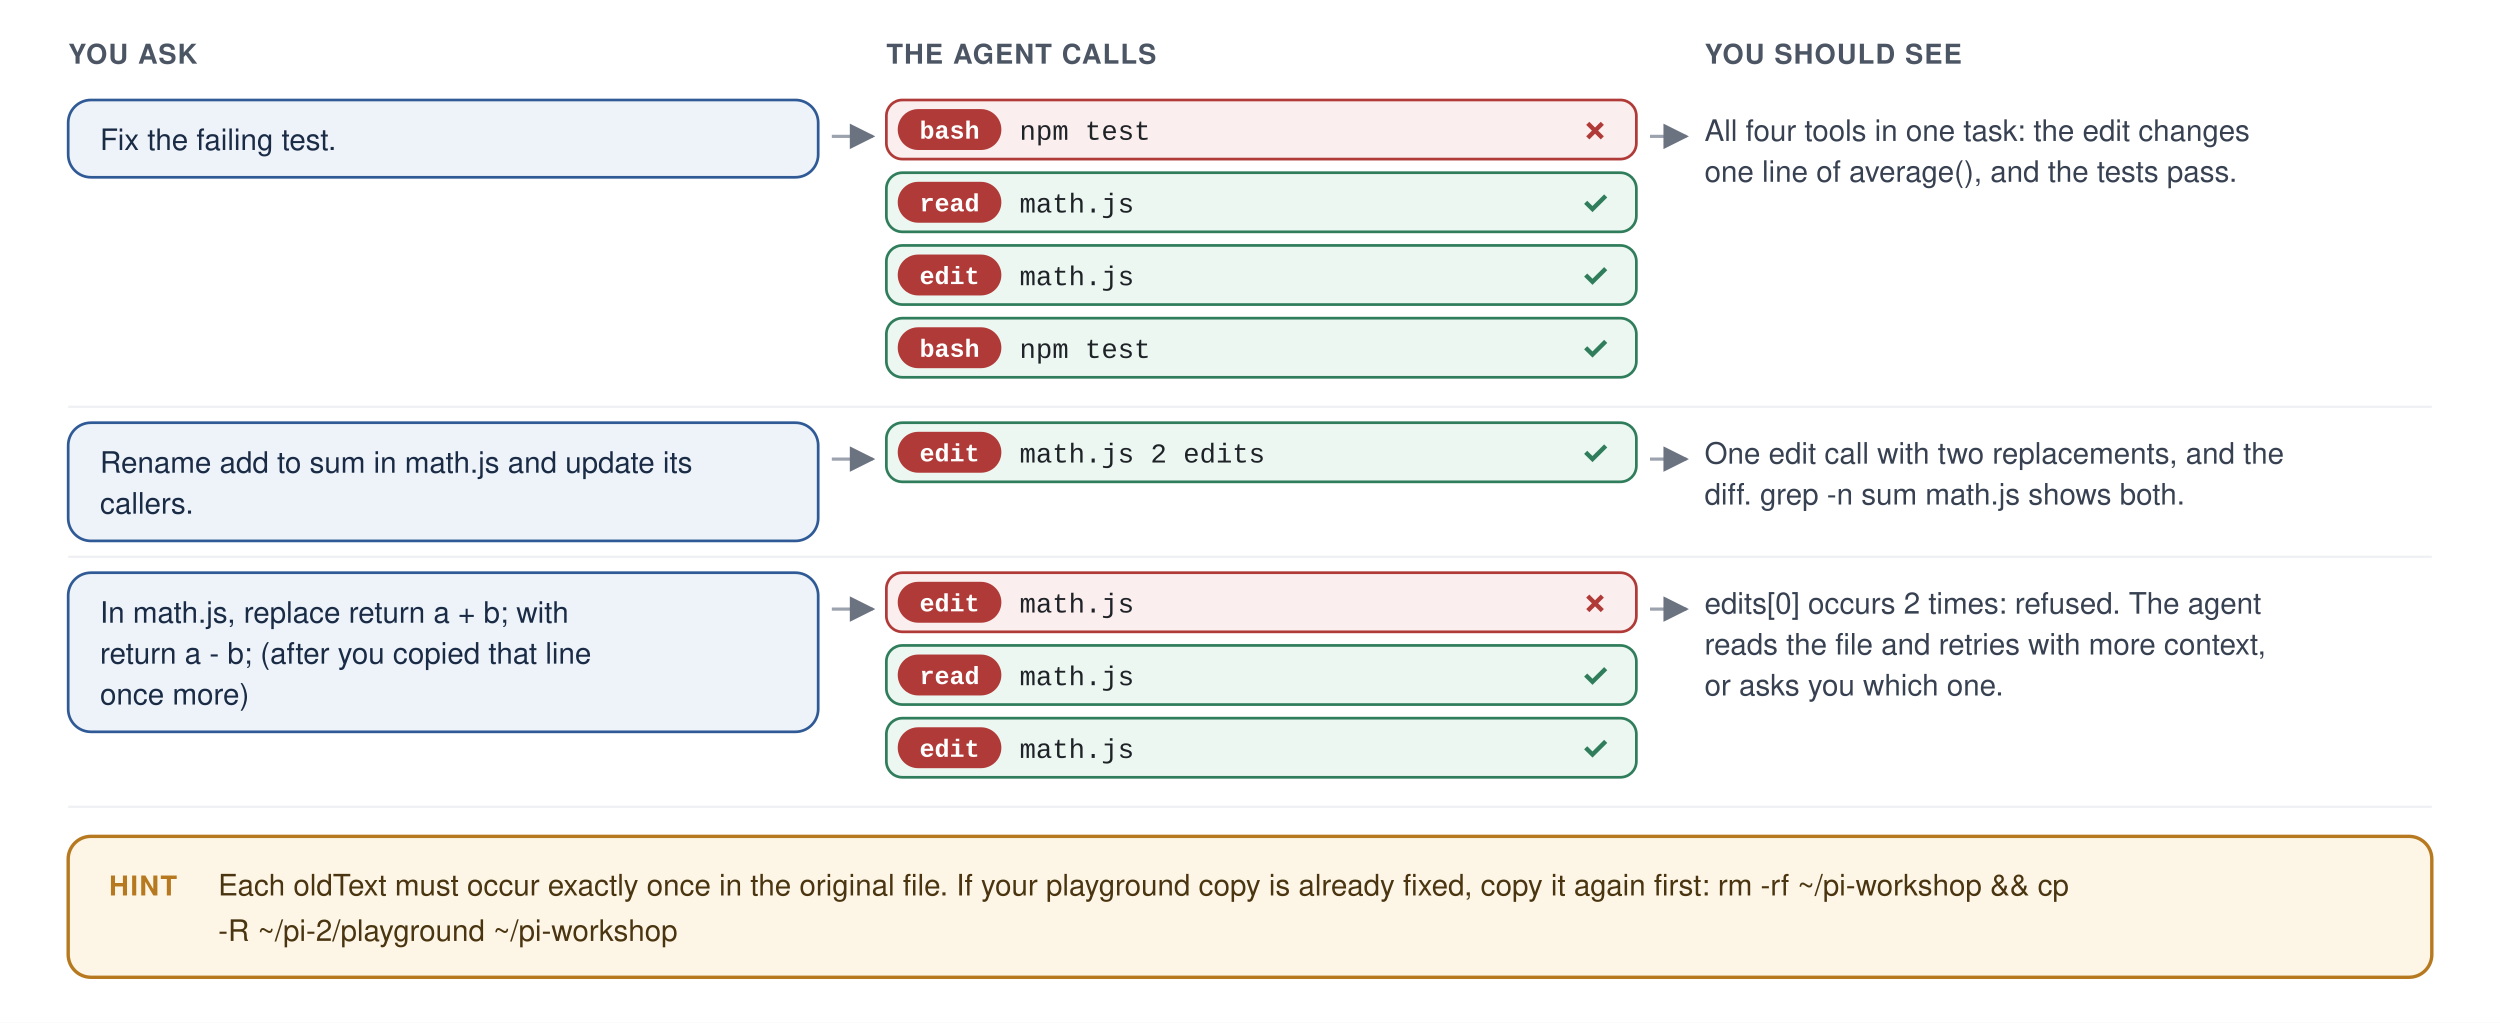
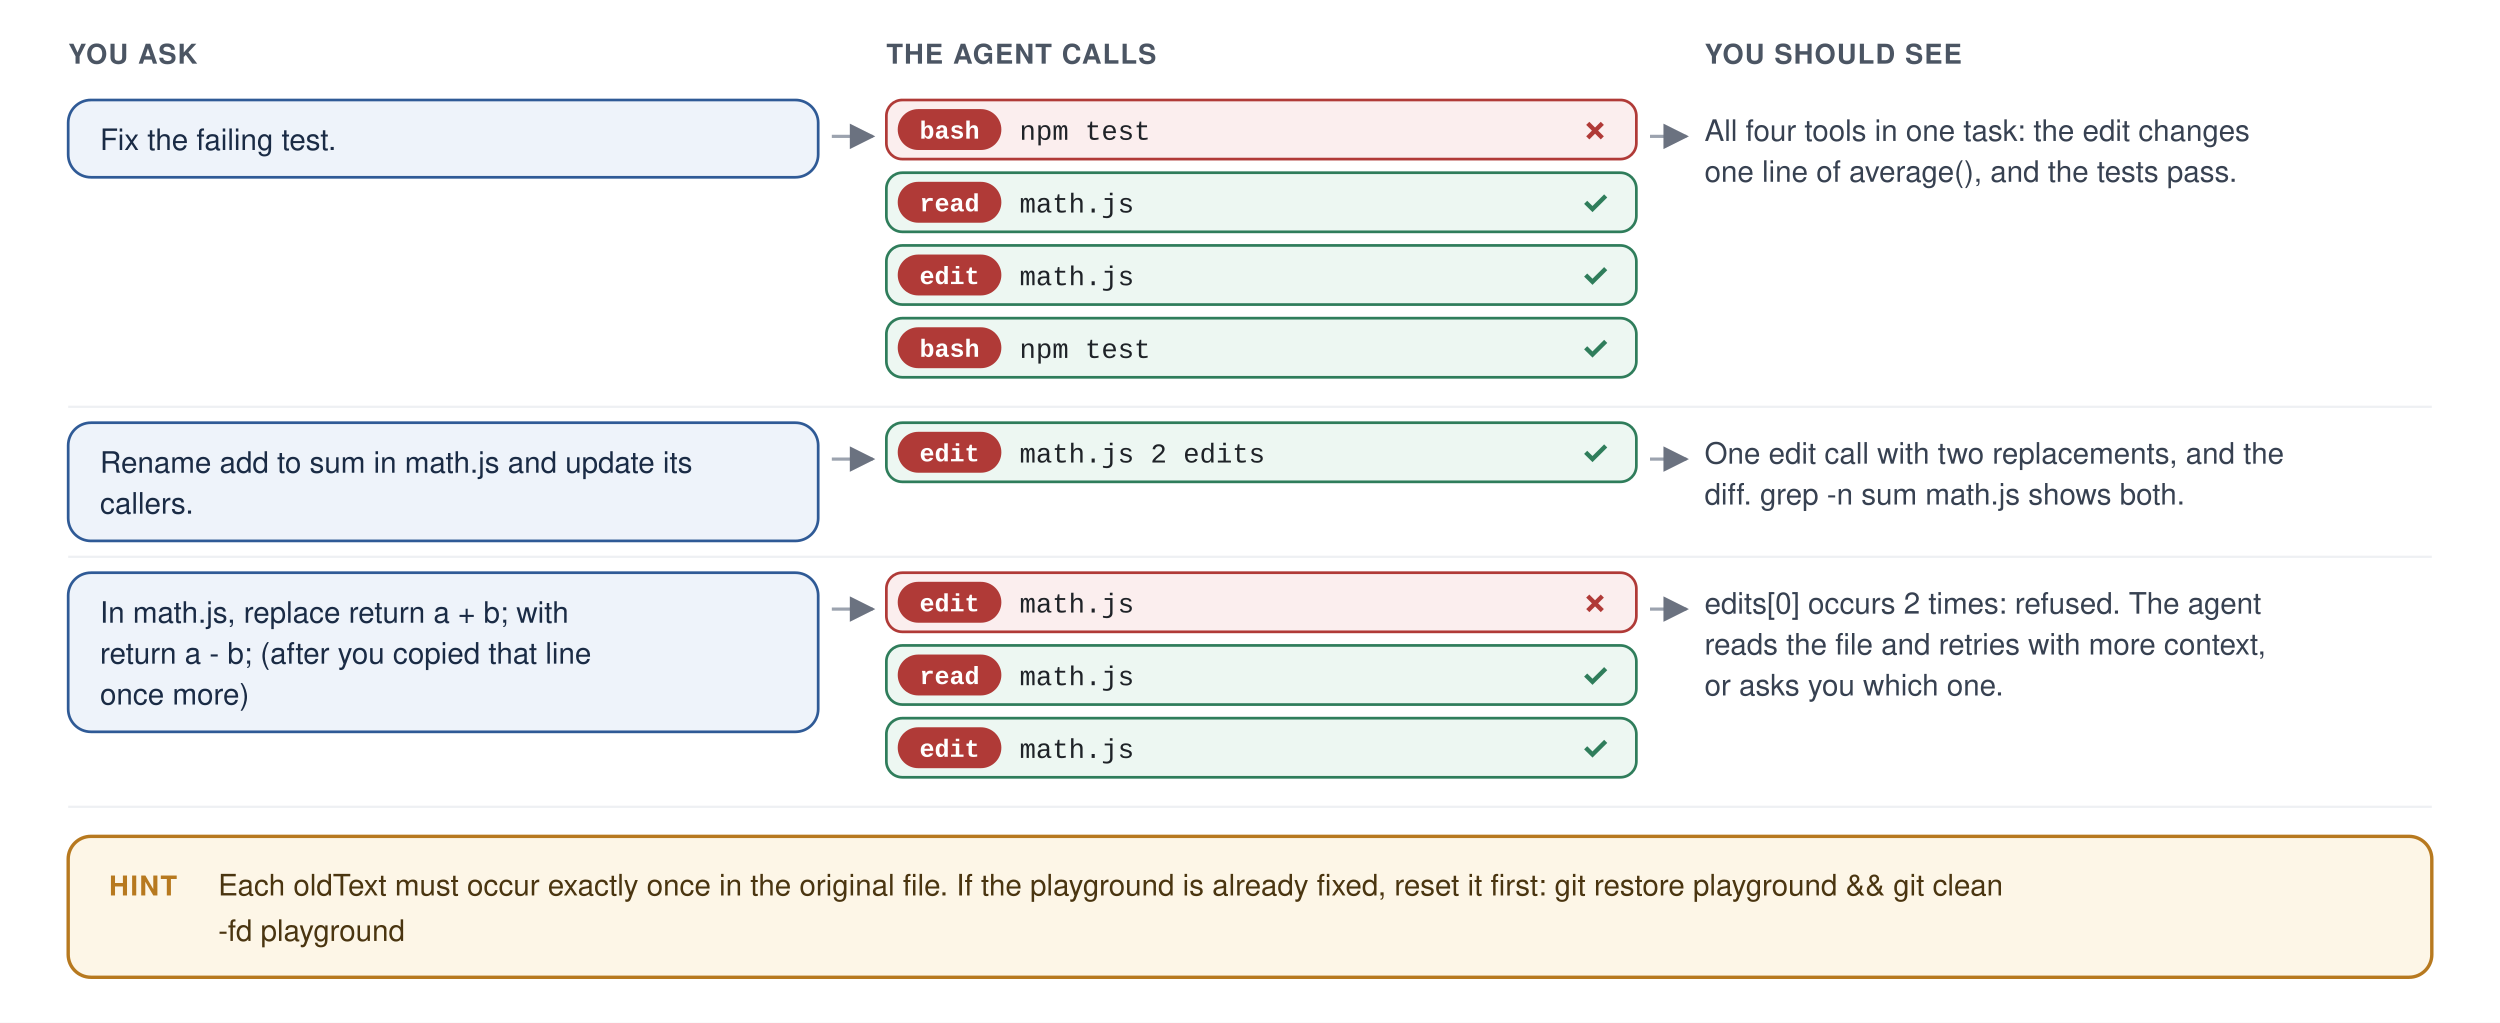
<svg xmlns="http://www.w3.org/2000/svg" width="1100" height="450" viewBox="0 0 1100 450" font-family="-apple-system, 'Segoe UI', Helvetica, Arial, sans-serif" font-size="14">
  <defs>
    <marker id="arrow" viewBox="0 0 10 10" refX="9" refY="5" markerWidth="8" markerHeight="8" orient="auto-start-reverse">
      <path d="M 0 0 L 10 5 L 0 10 z" fill="#6b7280" />
    </marker>
  </defs>
  <rect width="100%" height="100%" fill="#ffffff" />
  <text x="30" y="28" fill="#4b5563" font-size="12" font-weight="700" letter-spacing="0.5">YOU ASK</text>
  <text x="390" y="28" fill="#4b5563" font-size="12" font-weight="700" letter-spacing="0.5">THE AGENT CALLS</text>
  <text x="750" y="28" fill="#4b5563" font-size="12" font-weight="700" letter-spacing="0.5">YOU SHOULD SEE</text>
  <rect x="30" y="44" width="330" height="34" rx="10" fill="#eef3fa" stroke="#2f5a96" stroke-width="1.2" />
  <text x="44" y="66" fill="#1a2b45" font-size="13" font-weight="400" text-anchor="start">Fix the failing test.</text>
  <rect x="390" y="44" width="330" height="26" rx="7" fill="#fbeeee" stroke="#b03a37" stroke-width="1.2" />
  <rect x="395" y="48" width="45.6" height="18" rx="9" fill="#b03a37" />
  <text x="417.8" y="61" fill="#fff" font-size="11" font-weight="700" text-anchor="middle" font-family="ui-monospace, SFMono-Regular, Menlo, Consolas, 'Liberation Mono', monospace">bash</text>
  <text x="448.6" y="61.5" fill="#1f2328" font-size="12" font-family="ui-monospace, SFMono-Regular, Menlo, Consolas, 'Liberation Mono', monospace">npm test</text>
  <text x="708" y="62" fill="#b03a37" font-size="14" font-weight="700" text-anchor="end">✗</text>
  <rect x="390" y="76" width="330" height="26" rx="7" fill="#edf7f2" stroke="#2f7d5b" stroke-width="1.2" />
  <rect x="395" y="80" width="45.6" height="18" rx="9" fill="#b03a37" />
  <text x="417.8" y="93" fill="#fff" font-size="11" font-weight="700" text-anchor="middle" font-family="ui-monospace, SFMono-Regular, Menlo, Consolas, 'Liberation Mono', monospace">read</text>
  <text x="448.6" y="93.5" fill="#1f2328" font-size="12" font-family="ui-monospace, SFMono-Regular, Menlo, Consolas, 'Liberation Mono', monospace">math.js</text>
  <text x="708" y="94" fill="#2f7d5b" font-size="14" font-weight="700" text-anchor="end">✓</text>
  <rect x="390" y="108" width="330" height="26" rx="7" fill="#edf7f2" stroke="#2f7d5b" stroke-width="1.2" />
  <rect x="395" y="112" width="45.6" height="18" rx="9" fill="#b03a37" />
  <text x="417.8" y="125" fill="#fff" font-size="11" font-weight="700" text-anchor="middle" font-family="ui-monospace, SFMono-Regular, Menlo, Consolas, 'Liberation Mono', monospace">edit</text>
  <text x="448.6" y="125.5" fill="#1f2328" font-size="12" font-family="ui-monospace, SFMono-Regular, Menlo, Consolas, 'Liberation Mono', monospace">math.js</text>
  <text x="708" y="126" fill="#2f7d5b" font-size="14" font-weight="700" text-anchor="end">✓</text>
  <rect x="390" y="140" width="330" height="26" rx="7" fill="#edf7f2" stroke="#2f7d5b" stroke-width="1.2" />
  <rect x="395" y="144" width="45.6" height="18" rx="9" fill="#b03a37" />
  <text x="417.8" y="157" fill="#fff" font-size="11" font-weight="700" text-anchor="middle" font-family="ui-monospace, SFMono-Regular, Menlo, Consolas, 'Liberation Mono', monospace">bash</text>
  <text x="448.6" y="157.5" fill="#1f2328" font-size="12" font-family="ui-monospace, SFMono-Regular, Menlo, Consolas, 'Liberation Mono', monospace">npm test</text>
  <text x="708" y="158" fill="#2f7d5b" font-size="14" font-weight="700" text-anchor="end">✓</text>
  <text x="750" y="62" fill="#374151" font-size="13" font-weight="400" text-anchor="start">All four tools in one task: the edit changes</text>
  <text x="750" y="80" fill="#374151" font-size="13" font-weight="400" text-anchor="start">one line of average(), and the tests pass.</text>
  <line x1="366" y1="60" x2="384" y2="60" stroke="#9ca3af" stroke-width="1.4" marker-end="url(#arrow)" />
  <line x1="726" y1="60" x2="742" y2="60" stroke="#9ca3af" stroke-width="1.4" marker-end="url(#arrow)" />
  <line x1="30" y1="179" x2="1070" y2="179" stroke="#eef0f3" />
  <rect x="30" y="186" width="330" height="52" rx="10" fill="#eef3fa" stroke="#2f5a96" stroke-width="1.2" />
  <text x="44" y="208" fill="#1a2b45" font-size="13" font-weight="400" text-anchor="start">Rename add to sum in math.js and update its</text>
  <text x="44" y="226" fill="#1a2b45" font-size="13" font-weight="400" text-anchor="start">callers.</text>
  <rect x="390" y="186" width="330" height="26" rx="7" fill="#edf7f2" stroke="#2f7d5b" stroke-width="1.2" />
  <rect x="395" y="190" width="45.6" height="18" rx="9" fill="#b03a37" />
  <text x="417.8" y="203" fill="#fff" font-size="11" font-weight="700" text-anchor="middle" font-family="ui-monospace, SFMono-Regular, Menlo, Consolas, 'Liberation Mono', monospace">edit</text>
  <text x="448.6" y="203.5" fill="#1f2328" font-size="12" font-family="ui-monospace, SFMono-Regular, Menlo, Consolas, 'Liberation Mono', monospace">math.js  2 edits</text>
  <text x="708" y="204" fill="#2f7d5b" font-size="14" font-weight="700" text-anchor="end">✓</text>
  <text x="750" y="204" fill="#374151" font-size="13" font-weight="400" text-anchor="start">One edit call with two replacements, and the</text>
  <text x="750" y="222" fill="#374151" font-size="13" font-weight="400" text-anchor="start">diff. grep -n sum math.js shows both.</text>
  <line x1="366" y1="202" x2="384" y2="202" stroke="#9ca3af" stroke-width="1.4" marker-end="url(#arrow)" />
  <line x1="726" y1="202" x2="742" y2="202" stroke="#9ca3af" stroke-width="1.4" marker-end="url(#arrow)" />
  <line x1="30" y1="245" x2="1070" y2="245" stroke="#eef0f3" />
  <rect x="30" y="252" width="330" height="70" rx="10" fill="#eef3fa" stroke="#2f5a96" stroke-width="1.2" />
  <text x="44" y="274" fill="#1a2b45" font-size="13" font-weight="400" text-anchor="start">In math.js, replace return a + b; with</text>
  <text x="44" y="292" fill="#1a2b45" font-size="13" font-weight="400" text-anchor="start">return a - b;  (after you copied that line</text>
  <text x="44" y="310" fill="#1a2b45" font-size="13" font-weight="400" text-anchor="start">once more)</text>
  <rect x="390" y="252" width="330" height="26" rx="7" fill="#fbeeee" stroke="#b03a37" stroke-width="1.2" />
  <rect x="395" y="256" width="45.6" height="18" rx="9" fill="#b03a37" />
  <text x="417.8" y="269" fill="#fff" font-size="11" font-weight="700" text-anchor="middle" font-family="ui-monospace, SFMono-Regular, Menlo, Consolas, 'Liberation Mono', monospace">edit</text>
  <text x="448.6" y="269.5" fill="#1f2328" font-size="12" font-family="ui-monospace, SFMono-Regular, Menlo, Consolas, 'Liberation Mono', monospace">math.js</text>
  <text x="708" y="270" fill="#b03a37" font-size="14" font-weight="700" text-anchor="end">✗</text>
  <rect x="390" y="284" width="330" height="26" rx="7" fill="#edf7f2" stroke="#2f7d5b" stroke-width="1.2" />
  <rect x="395" y="288" width="45.6" height="18" rx="9" fill="#b03a37" />
  <text x="417.8" y="301" fill="#fff" font-size="11" font-weight="700" text-anchor="middle" font-family="ui-monospace, SFMono-Regular, Menlo, Consolas, 'Liberation Mono', monospace">read</text>
  <text x="448.6" y="301.5" fill="#1f2328" font-size="12" font-family="ui-monospace, SFMono-Regular, Menlo, Consolas, 'Liberation Mono', monospace">math.js</text>
  <text x="708" y="302" fill="#2f7d5b" font-size="14" font-weight="700" text-anchor="end">✓</text>
  <rect x="390" y="316" width="330" height="26" rx="7" fill="#edf7f2" stroke="#2f7d5b" stroke-width="1.2" />
  <rect x="395" y="320" width="45.6" height="18" rx="9" fill="#b03a37" />
  <text x="417.8" y="333" fill="#fff" font-size="11" font-weight="700" text-anchor="middle" font-family="ui-monospace, SFMono-Regular, Menlo, Consolas, 'Liberation Mono', monospace">edit</text>
  <text x="448.6" y="333.5" fill="#1f2328" font-size="12" font-family="ui-monospace, SFMono-Regular, Menlo, Consolas, 'Liberation Mono', monospace">math.js</text>
  <text x="708" y="334" fill="#2f7d5b" font-size="14" font-weight="700" text-anchor="end">✓</text>
  <text x="750" y="270" fill="#374151" font-size="13" font-weight="400" text-anchor="start">edits[0] occurs 2 times: refused. The agent</text>
  <text x="750" y="288" fill="#374151" font-size="13" font-weight="400" text-anchor="start">reads the file and retries with more context,</text>
  <text x="750" y="306" fill="#374151" font-size="13" font-weight="400" text-anchor="start">or asks you which one.</text>
  <line x1="366" y1="268" x2="384" y2="268" stroke="#9ca3af" stroke-width="1.4" marker-end="url(#arrow)" />
  <line x1="726" y1="268" x2="742" y2="268" stroke="#9ca3af" stroke-width="1.4" marker-end="url(#arrow)" />
  <line x1="30" y1="355" x2="1070" y2="355" stroke="#eef0f3" />
  <rect x="30" y="368" width="1040" height="62" rx="10" fill="#fdf6e7" stroke="#b7791f" stroke-width="1.5" />
  <text x="48" y="394" fill="#b7791f" font-size="12" font-weight="700" letter-spacing="0.6">HINT</text>
-   <text x="96" y="394" fill="#4a3510" font-size="13" font-weight="400" text-anchor="start">Each oldText must occur exactly once in the original file. If your playground copy is already fixed, copy it again first: rm -rf ~/pi-workshop &amp;&amp; cp</text>
-   <text x="96" y="414" fill="#4a3510" font-size="13" font-weight="400" text-anchor="start">-R ~/pi-2/playground ~/pi-workshop</text>
+   <text x="96" y="394" fill="#4a3510" font-size="13" font-weight="400" text-anchor="start">Each oldText must occur exactly once in the original file. If the playground is already fixed, reset it first: git restore playground &amp;&amp; git clean</text>
+   <text x="96" y="414" fill="#4a3510" font-size="13" font-weight="400" text-anchor="start">-fd playground</text>
</svg>
